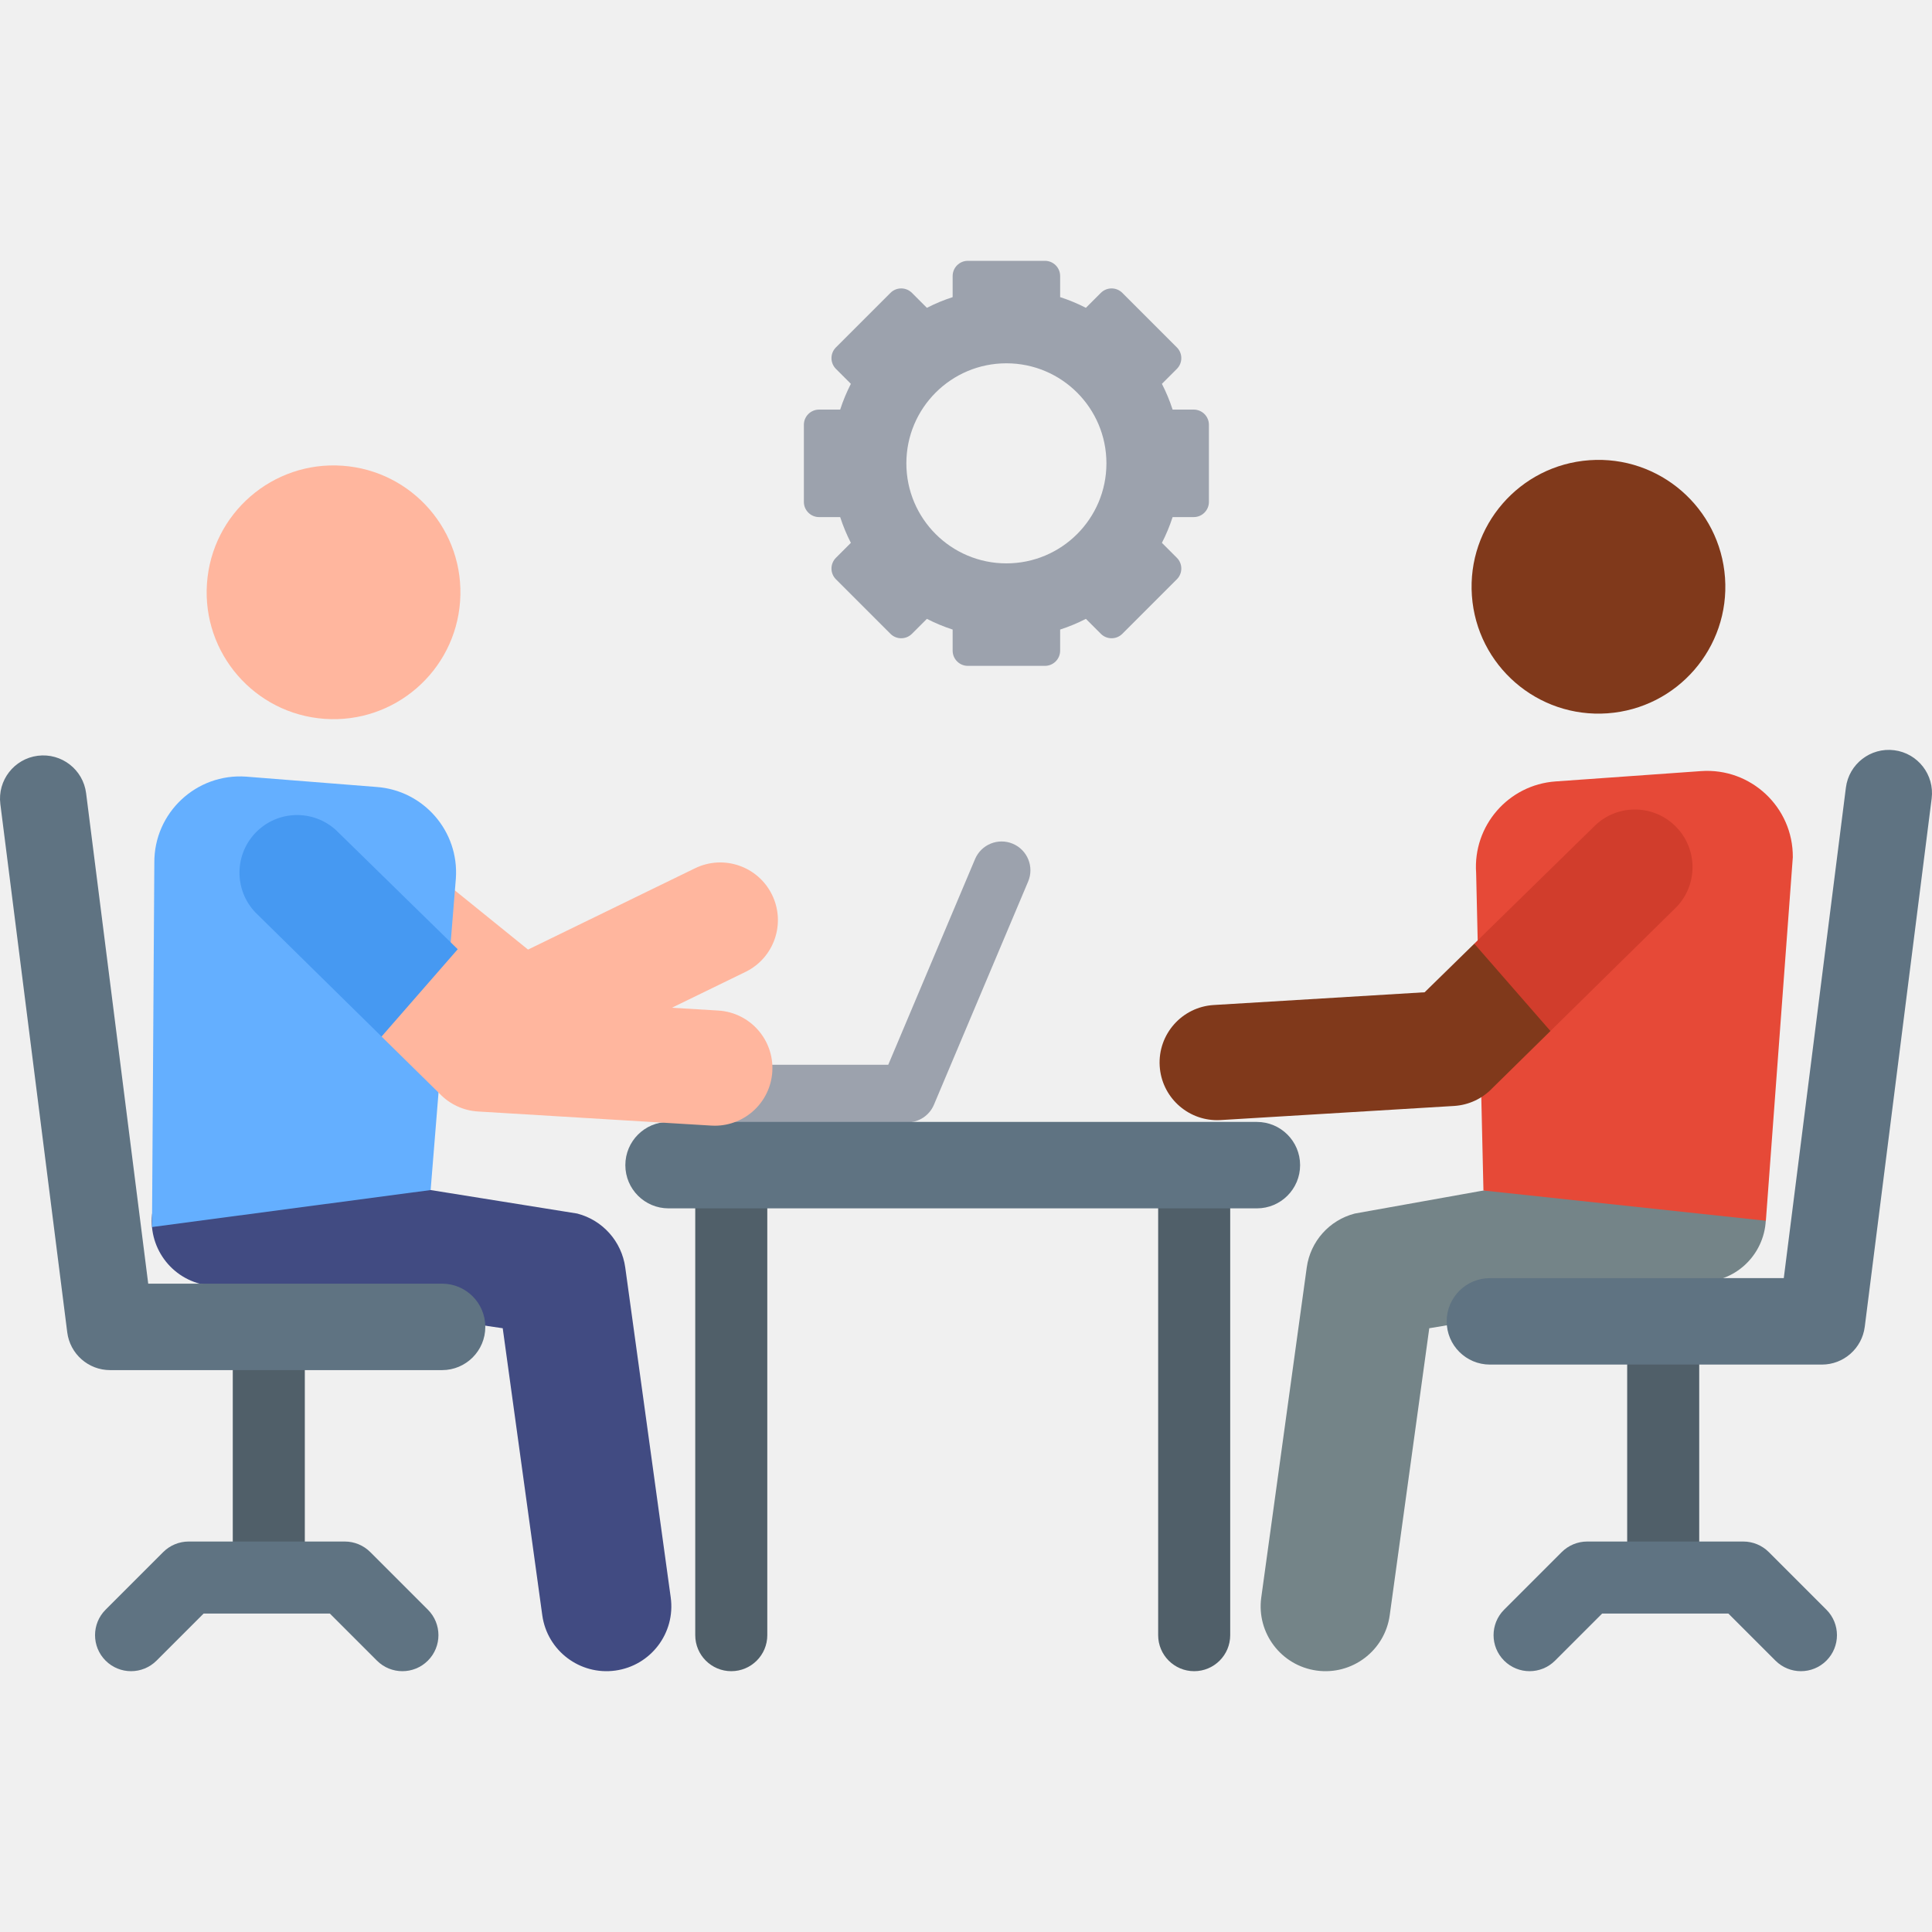
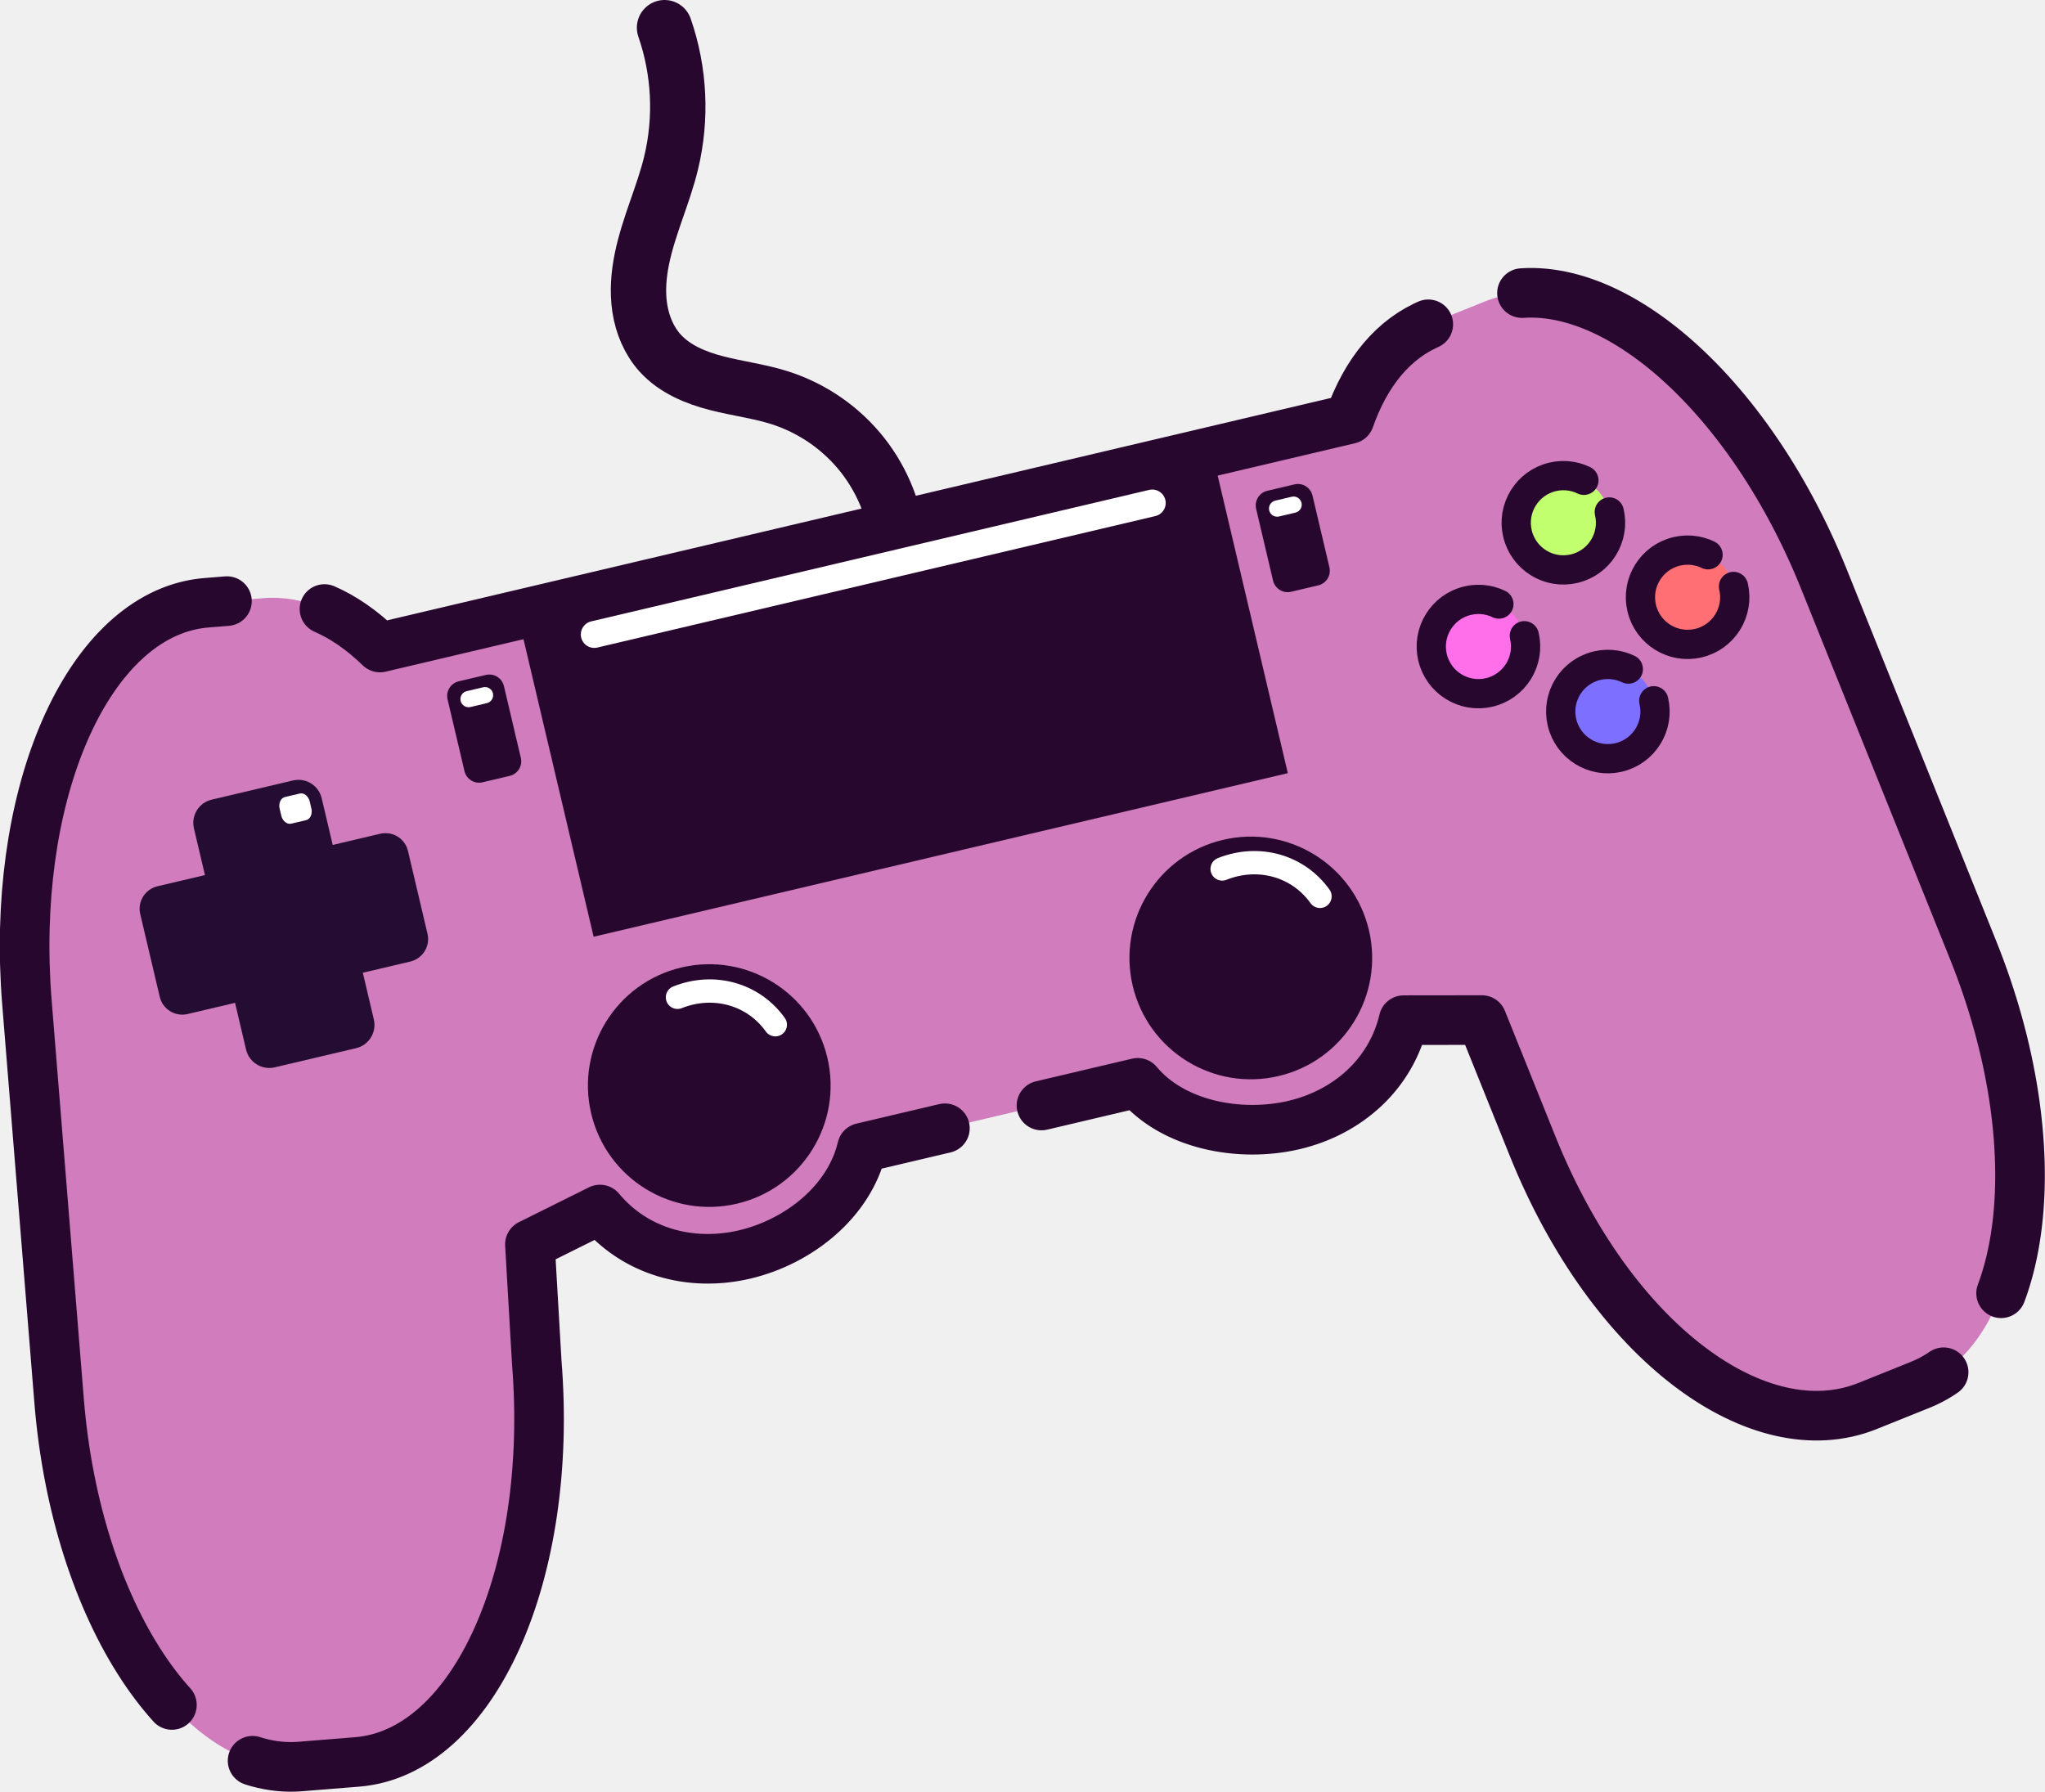
- <svg xmlns="http://www.w3.org/2000/svg" id="Layer_1" enable-background="new 0 0 510.382 510.382" height="512" viewBox="0 0 510.382 510.382" width="512">
-   <g>
-     <g>
-       <path d="m61.493 347.6h19.031v72.849h-19.031z" fill="#505f69" />
-     </g>
-     <path d="m90.485 123.035c-18.465-1.311-34.496 12.596-35.807 31.06-1.311 18.465 12.596 34.496 31.06 35.807 18.465 1.311 34.496-12.595 35.807-31.06s-12.595-34.496-31.06-35.807z" fill="#ffb69e" />
-     <g id="XMLID_6151_">
-       <path d="m127.873 280.619-53.074-42.935c-6.537-5.288-7.55-14.875-2.262-21.412 5.291-6.538 14.878-7.548 21.412-2.261l45.543 36.843 44.117-21.48c7.56-3.68 16.672-.537 20.354 7.024 3.681 7.56.536 16.672-7.023 20.353l-52.826 25.721c-5.29 2.574-11.625 1.882-16.241-1.853z" fill="#ffb69e" />
-     </g>
-     <g id="XMLID_6150_">
-       <path d="m143.253 426.689-10.446-75.804-79.876-11.72c-9.159-2.365-14.667-11.706-12.303-20.865 2.365-9.159 11.705-14.669 20.865-12.302l90.994 14.59c6.727 1.737 11.737 7.364 12.687 14.246l12.015 87.179c1.291 9.371-5.259 18.014-14.629 19.306-9.35 1.289-18.012-5.237-19.307-14.63z" fill="#414b82" />
-     </g>
-     <path d="m40.154 324.148 73.608-9.77 6.664-82.296c.885-12.474-8.509-23.303-20.982-24.188l-34.431-2.728c-13.159-.934-24.345 9.553-24.244 22.758z" fill="#64afff" />
-     <g id="XMLID_6144_">
-       <path d="m116.787 361.947h-87.695c-5.752 0-10.605-4.278-11.328-9.984l-17.672-139.549c-.792-6.256 3.638-11.97 9.894-12.763 6.26-.789 11.971 3.637 12.763 9.894l16.406 129.565h77.632c6.307 0 11.419 5.112 11.419 11.418s-5.112 11.419-11.419 11.419z" fill="#5f7382" />
-     </g>
-     <g>
-       <path d="m106.306 441.481c-2.436 0-4.87-.929-6.729-2.787l-12.434-12.433h-33.357l-12.434 12.433c-3.718 3.716-9.741 3.716-13.457 0s-3.716-9.741 0-13.457l15.221-15.22c1.785-1.784 4.205-2.787 6.729-2.787h41.241c2.523 0 4.943 1.002 6.729 2.787l15.221 15.22c3.716 3.716 3.716 9.741 0 13.457-1.859 1.858-4.294 2.787-6.73 2.787z" fill="#5f7382" />
-     </g>
-     <g>
-       <g>
-         <g>
-           <path d="m193.182 441.481c-5.255 0-9.516-4.26-9.516-9.515v-122.644c0-5.255 4.261-9.515 9.516-9.515s9.516 4.26 9.516 9.515v122.644c0 5.255-4.261 9.515-9.516 9.515z" fill="#505f69" />
-         </g>
-       </g>
-       <g>
-         <g>
-           <path d="m315.471 441.481c-5.255 0-9.516-4.26-9.516-9.515v-122.644c0-5.255 4.261-9.515 9.516-9.515s9.516 4.26 9.516 9.515v122.644c-.001 5.255-4.262 9.515-9.516 9.515z" fill="#505f69" />
-         </g>
-       </g>
-     </g>
-     <g>
-       <g>
-         <path d="m239.701 296.504h-49.192c-4.204 0-7.612-3.408-7.612-7.612s3.408-7.612 7.612-7.612h44.143l22.93-54.332c1.636-3.874 6.101-5.687 9.974-4.053 3.873 1.635 5.688 6.1 4.054 9.973l-24.894 58.984c-1.192 2.819-3.954 4.652-7.015 4.652z" fill="#9ca2ad" />
-       </g>
-     </g>
-     <g>
-       <g>
-         <path d="m319.363 132.584v-20.364c0-2.219-1.799-4.017-4.017-4.017h-5.575c-.762-2.358-1.711-4.629-2.825-6.804l3.947-3.947c1.569-1.569 1.569-4.112 0-5.681l-14.4-14.4c-1.569-1.569-4.112-1.569-5.681 0l-3.947 3.947c-2.175-1.114-4.446-2.063-6.804-2.825v-5.574c0-2.219-1.799-4.017-4.017-4.017h-20.364c-2.219 0-4.017 1.799-4.017 4.017v5.574c-2.358.762-4.629 1.711-6.804 2.825l-3.947-3.947c-1.569-1.569-4.112-1.569-5.681 0l-14.4 14.4c-1.569 1.569-1.569 4.112 0 5.681l3.947 3.947c-1.114 2.175-2.063 4.446-2.825 6.804h-5.575c-2.219 0-4.017 1.799-4.017 4.017v20.364c0 2.219 1.799 4.017 4.017 4.017h5.575c.762 2.358 1.711 4.629 2.825 6.804l-3.947 3.947c-1.569 1.569-1.569 4.112 0 5.681l14.4 14.4c1.569 1.569 4.112 1.569 5.681 0l3.947-3.947c2.175 1.114 4.446 2.063 6.804 2.825v5.574c0 2.219 1.799 4.017 4.017 4.017h20.364c2.219 0 4.017-1.799 4.017-4.017v-5.574c2.358-.762 4.629-1.711 6.804-2.825l3.947 3.947c1.569 1.569 4.112 1.569 5.681 0l14.4-14.4c1.569-1.569 1.569-4.112 0-5.681l-3.947-3.947c1.114-2.175 2.063-4.446 2.825-6.804h5.575c2.218 0 4.017-1.799 4.017-4.017zm-53.501 16.243c-14.594 0-26.426-11.831-26.426-26.426s11.831-26.426 26.426-26.426c14.594 0 26.426 11.831 26.426 26.426s-11.832 26.426-26.426 26.426z" fill="#9ca2ad" />
-       </g>
-     </g>
-     <g>
-       <g>
-         <path d="m332.034 319.218h-155.416c-6.307 0-11.419-5.112-11.419-11.418s5.112-11.418 11.419-11.418h155.416c6.307 0 11.419 5.112 11.419 11.418s-5.112 11.418-11.419 11.418z" fill="#5f7382" />
-       </g>
-     </g>
-     <g id="XMLID_6146_">
-       <path d="m189.744 266.959-55.713-3.368-13.113-12.83-16.358 4.064-3.764 19.001 15.405 15.153c2.649 2.757 6.24 4.415 10.057 4.646l61.648 3.727c.313.019.624.028.934.028 7.987 0 14.694-6.226 15.183-14.306.506-8.393-5.886-15.608-14.279-16.115z" fill="#ffb69e" />
-     </g>
-     <path d="m89.464 219.986c-5.826-6.061-15.463-6.253-21.526-.425-6.062 5.827-6.252 15.465-.425 21.527l33.284 32.739 20.122-23.066z" fill="#4699f2" />
-     <g>
-       <path d="m429.857 346.139h19.031v72.849h-19.031z" fill="#505f69" />
-     </g>
-     <path d="m419.897 121.573c18.465-1.311 34.496 12.596 35.807 31.06 1.311 18.465-12.596 34.496-31.06 35.807-18.465 1.311-34.496-12.595-35.807-31.06s12.595-34.496 31.06-35.807z" fill="#80391b" />
-     <g id="XMLID_765_">
-       <path d="m367.129 426.689 10.446-75.804 76.069-12.747c9.159-2.365 14.667-11.706 12.303-20.865-2.365-9.159-11.705-14.669-20.865-12.302l-87.188 15.617c-6.727 1.737-11.737 7.364-12.687 14.246l-12.015 87.179c-1.291 9.371 5.259 18.014 14.629 19.306 9.351 1.289 18.013-5.237 19.308-14.63z" fill="#748488" />
-     </g>
-     <path d="m466.495 322.491-74.609-7.992-1.93-83.879c-.885-12.474 8.509-23.303 20.982-24.188l38.431-2.728c13.159-.934 24.345 9.553 24.244 22.758z" fill="#e64937" />
-     <g id="XMLID_763_">
-       <path d="m393.595 360.485h87.695c5.752 0 10.605-4.278 11.328-9.984l17.672-139.549c.792-6.256-3.638-11.97-9.894-12.763-6.26-.789-11.971 3.637-12.763 9.894l-16.407 129.565h-77.632c-6.307 0-11.419 5.112-11.419 11.418.001 6.306 5.113 11.419 11.42 11.419z" fill="#5f7382" />
-     </g>
-     <g>
-       <path d="m404.075 441.481c2.436 0 4.87-.929 6.729-2.787l12.434-12.433h33.358l12.434 12.433c3.718 3.716 9.741 3.716 13.457 0s3.716-9.741 0-13.457l-15.221-15.22c-1.785-1.784-4.205-2.787-6.729-2.787h-41.241c-2.523 0-4.943 1.002-6.729 2.787l-15.221 15.22c-3.716 3.716-3.716 9.741 0 13.457 1.859 1.858 4.294 2.787 6.729 2.787z" fill="#5f7382" />
-     </g>
-     <g id="XMLID_762_">
-       <path d="m320.638 265.497 55.713-3.368 13.113-12.83 16.358 4.064 3.764 19.001-15.405 15.153c-2.649 2.757-6.24 4.415-10.057 4.646l-61.648 3.727c-.313.019-.624.028-.934.028-7.987 0-14.694-6.226-15.183-14.306-.507-8.392 5.886-15.608 14.279-16.115z" fill="#80391b" />
-     </g>
-     <path d="m420.918 218.525c5.826-6.061 15.463-6.253 21.526-.425 6.062 5.827 6.252 15.465.425 21.527l-33.284 32.739-20.122-23.066z" fill="#d13d2c" />
+ <svg xmlns="http://www.w3.org/2000/svg" xml:space="preserve" width="389.759" height="341.529" viewBox="0 0 103.124 90.363">
+   <path d="M134.3 32.672a12.17 12.17 0 0 1-1.243 6.717c-.76 1.498-1.827 2.828-2.534 4.352-.354.761-.616 1.574-.682 2.411-.066.837.072 1.702.477 2.438.529.96 1.463 1.632 2.434 2.14.971.51 2.01.891 2.948 1.457a8.692 8.692 0 0 1 3.372 3.75 8.692 8.692 0 0 1 .7 4.993" style="fill:none;fill-opacity:1;stroke:#28072f;stroke-width:2.792;stroke-linecap:round;stroke-linejoin:round;stroke-dasharray:none;stroke-dashoffset:37.852;stroke-opacity:1" transform="rotate(-13.261 -50.623 450.561)" />
+   <path d="M111.516 39.221c-5.512.758-9.826 9.083-9.826 19.307v20.156c0 10.728 4.749 19.364 10.647 19.364h2.871c5.898 0 10.647-8.636 10.647-19.364l.135-5.951 3.664-1.468c1.607 2.283 4.336 3.263 7.096 2.845 2.76-.421 5.47-2.229 6.326-4.886l14.121-2.147c1.607 2.283 4.93 3.173 7.69 2.755 2.76-.421 5.074-2.168 5.93-4.826l3.933.313 2.034 6.532c3.188 10.243 10.154 16.187 15.786 14.434l2.74-.853c5.632-1.753 7.6-11.41 4.411-21.653l-5.99-19.245c-3.19-10.243-10.29-17.077-15.922-15.324l-2.74.853c-1.993.62-3.526 2.231-4.536 4.506l-49.656 7.55c-1.64-1.872-3.582-2.954-5.67-2.954h-2.87c-.276 0-.55.019-.82.056z" style="fill:#d07cbd;fill-opacity:1;stroke:#28072f;stroke-width:2.502;stroke-linecap:round;stroke-linejoin:round;stroke-dasharray:60.048,5.004;stroke-dashoffset:0;stroke-opacity:1" transform="rotate(-4.616 -47.365 1299.233)" />
+   <g transform="rotate(-13.261 -50.623 450.561)">
+     <circle cx="167.089" cy="72.466" r="2.378" style="fill:#ff6fea;fill-opacity:1;stroke:#28072f;stroke-width:1.474;stroke-linecap:round;stroke-linejoin:round;stroke-dasharray:35.369,2.947;stroke-dashoffset:22.548;stroke-opacity:1" />
+     <circle cx="172.69" cy="77.155" r="2.378" style="fill:#7d6fff;fill-opacity:1;stroke:#28072f;stroke-width:1.474;stroke-linecap:round;stroke-linejoin:round;stroke-dasharray:35.369,2.947;stroke-dashoffset:22.548;stroke-opacity:1" />
+     <circle cx="172.69" cy="67.373" r="2.378" style="fill:#c1ff6f;fill-opacity:1;stroke:#28072f;stroke-width:1.474;stroke-linecap:round;stroke-linejoin:round;stroke-dasharray:35.376,2.948;stroke-dashoffset:22.552;stroke-opacity:1" />
+     <circle cx="177.926" cy="72.466" r="2.378" style="fill:#ff6f74;fill-opacity:1;stroke:#28072f;stroke-width:1.474;stroke-linecap:round;stroke-linejoin:round;stroke-dasharray:35.369,2.947;stroke-dashoffset:22.548;stroke-opacity:1" />
+   </g>
+   <g transform="rotate(-13.261 -50.623 450.561)">
+     <circle cx="124.257" cy="85.12" r="6.119" style="fill:#28072f;fill-opacity:1;stroke:none;stroke-width:1.633;stroke-linecap:round;stroke-linejoin:round;stroke-dasharray:none;stroke-dashoffset:0;stroke-opacity:1" />
+     <path d="M-25.037-145.418a4.668 4.323 0 0 1-1.229-4.975" style="fill:none;fill-opacity:1;stroke:#fff;stroke-width:1.176;stroke-linecap:round;stroke-linejoin:round;stroke-dasharray:none;stroke-dashoffset:0;stroke-opacity:1" transform="rotate(132.794)" />
+   </g>
+   <g transform="rotate(-13.261 -50.623 450.561)">
+     <circle cx="152.314" cy="85.12" r="6.119" style="fill:#28072f;fill-opacity:1;stroke:none;stroke-width:1.633;stroke-linecap:round;stroke-linejoin:round;stroke-dasharray:none;stroke-dashoffset:0;stroke-opacity:1" />
+     <path d="M-44.208-166.125a4.668 4.323 0 0 1-1.23-4.975" style="fill:none;fill-opacity:1;stroke:#fff;stroke-width:1.176;stroke-linecap:round;stroke-linejoin:round;stroke-dasharray:none;stroke-dashoffset:0;stroke-opacity:1" transform="rotate(132.794)" />
+   </g>
+   <g transform="rotate(-13.261 -50.623 450.561)">
+     <rect width="17.389" height="35.965" x="59.088" y="-156.268" rx="0" ry="2.285" style="fill:#28072f;fill-opacity:1;stroke:none;stroke-width:1.659;stroke-linecap:round;stroke-linejoin:round;stroke-dasharray:none;stroke-dashoffset:35.893;stroke-opacity:1" transform="rotate(90)" />
+     <path d="M123.831 61.646h28.909" style="fill:none;fill-opacity:1;stroke:#fff;stroke-width:1.356;stroke-linecap:round;stroke-linejoin:round;stroke-dasharray:none;stroke-dashoffset:0;stroke-opacity:1" />
+   </g>
+   <g transform="rotate(-13.261 -50.623 450.561)">
+     <rect width="2.92" height="5.232" x="157.771" y="62.378" ry=".756" style="fill:#28072f;fill-opacity:1;stroke:none;stroke-width:.413;stroke-linecap:round;stroke-linejoin:round;stroke-dasharray:17.639,1.47;stroke-dashoffset:0;stroke-opacity:1" />
+     <rect width="1.674" height=".822" x="158.394" y="62.953" ry=".411" style="fill:#fff;fill-opacity:1;stroke:none;stroke-width:1.42;stroke-linecap:round;stroke-linejoin:round;stroke-dasharray:none;stroke-dashoffset:0;stroke-opacity:1" />
+   </g>
+   <g transform="rotate(-13.261 -50.623 450.561)">
+     <rect width="2.92" height="5.232" x="115.88" y="62.378" ry=".756" style="fill:#28072f;fill-opacity:1;stroke:none;stroke-width:.413;stroke-linecap:round;stroke-linejoin:round;stroke-dasharray:17.639,1.47;stroke-dashoffset:0;stroke-opacity:1" />
+     <rect width="1.674" height=".822" x="116.503" y="62.953" ry=".411" style="fill:#fff;fill-opacity:1;stroke:none;stroke-width:1.42;stroke-linecap:round;stroke-linejoin:round;stroke-dasharray:none;stroke-dashoffset:0;stroke-opacity:1" />
+   </g>
+   <g transform="rotate(-13.261 -50.623 450.561)">
+     <path d="M103.146 65.329c-.669 0-1.207.538-1.207 1.207v2.418H99.48c-.647 0-1.168.52-1.168 1.167v4.286c0 .647.52 1.167 1.168 1.167h2.458v2.418c0 .669.538 1.207 1.207 1.207h4.206c.669 0 1.207-.538 1.207-1.207v-2.418h2.457c.647 0 1.168-.52 1.168-1.167V70.12c0-.647-.52-1.167-1.168-1.167h-2.457v-2.418c0-.67-.538-1.207-1.207-1.207z" style="fill:#250c32;fill-opacity:1;stroke:none;stroke-width:1.165;stroke-linecap:round;stroke-linejoin:round;stroke-dasharray:5.825,10.485;stroke-dashoffset:6.291;stroke-opacity:1" />
+     <rect width="1.56" height="1.38" x="106.373" y="66.048" rx=".396" ry=".509" style="fill:#fff;fill-opacity:1;stroke:none;stroke-width:.785;stroke-linecap:round;stroke-linejoin:round;stroke-dasharray:3.926,7.066;stroke-dashoffset:4.24;stroke-opacity:1" />
  </g>
</svg>
